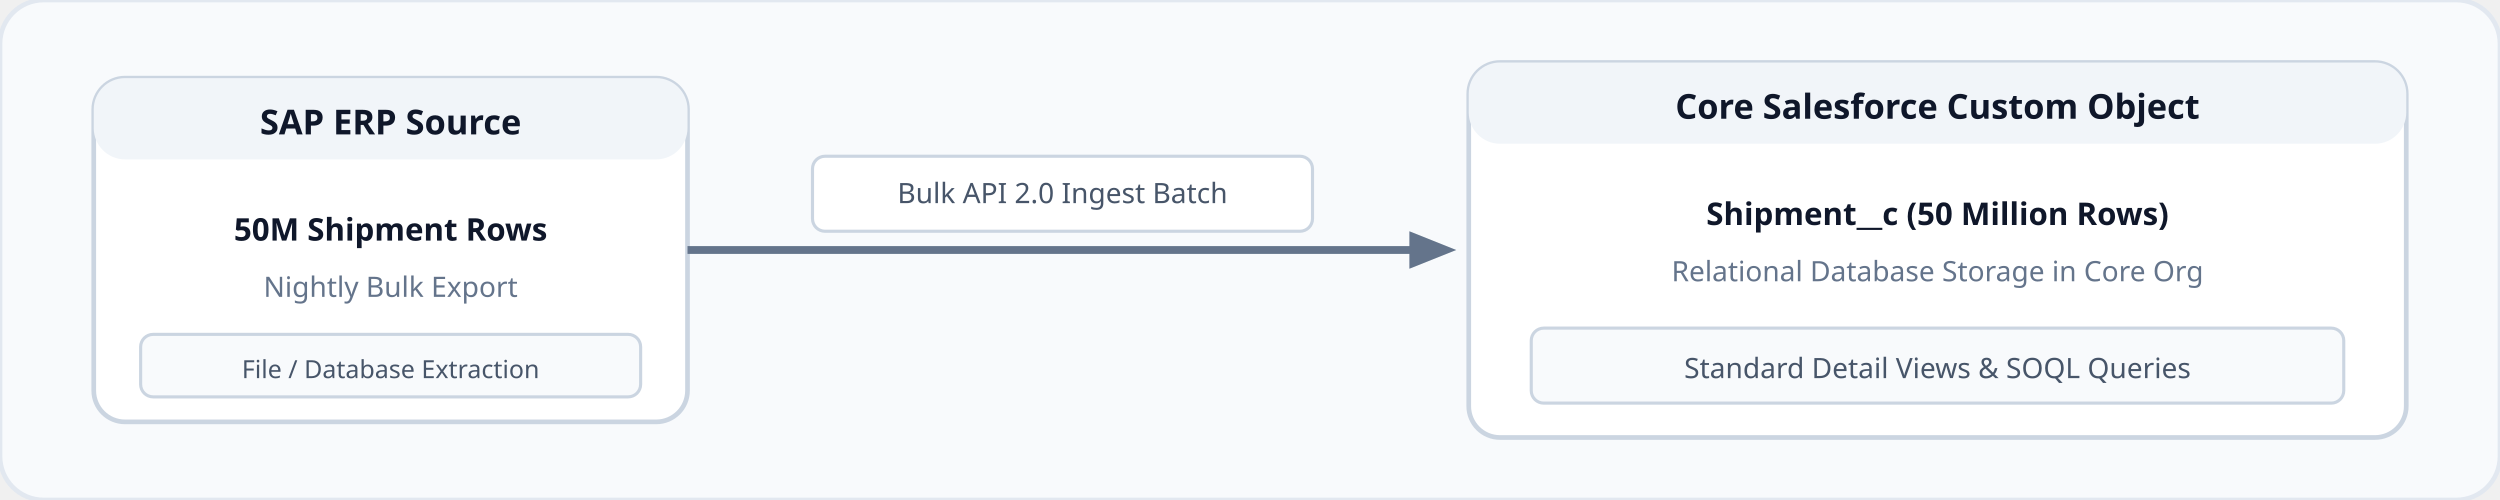
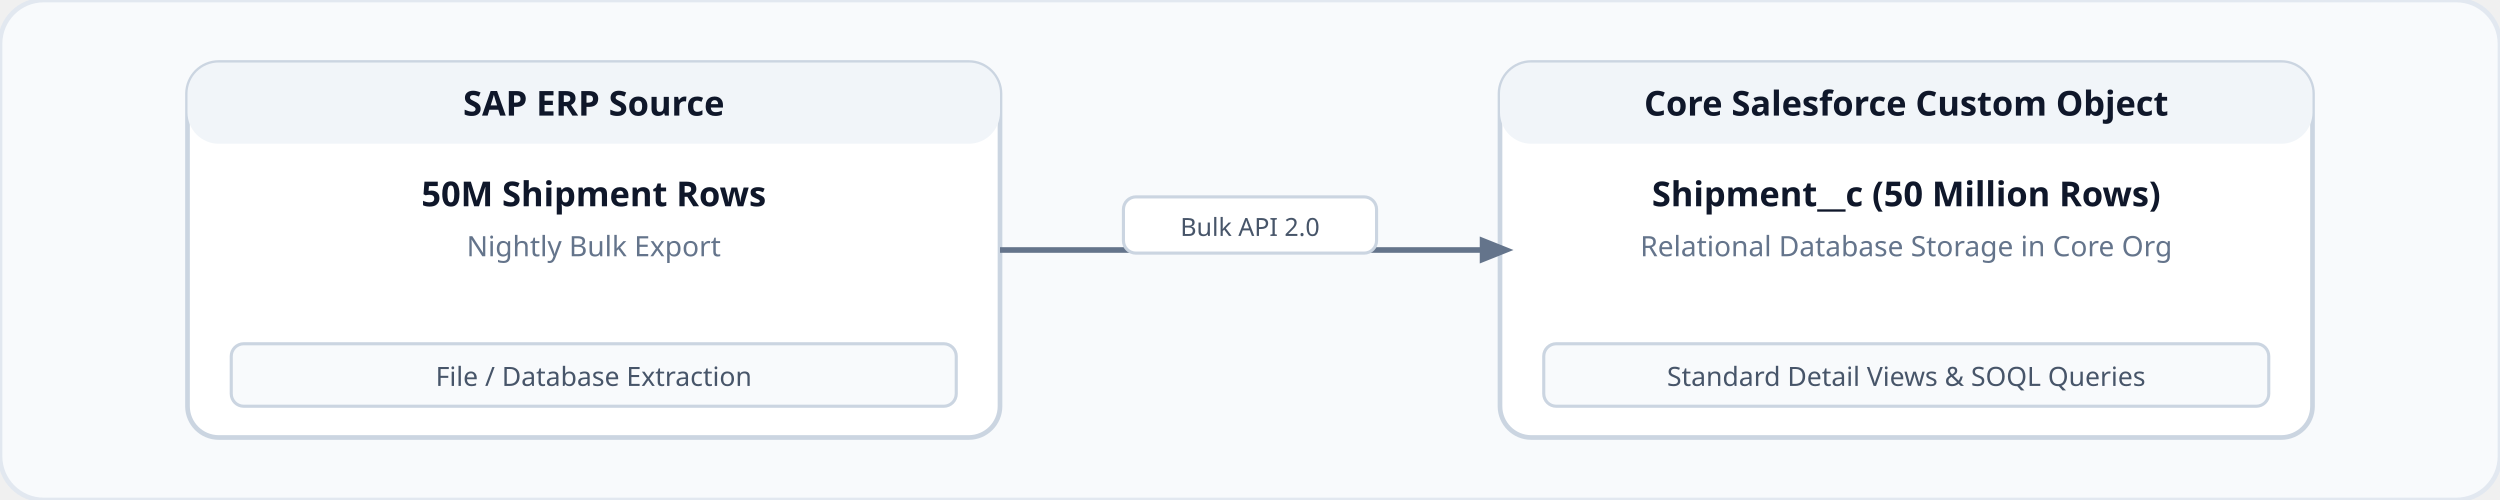
- <svg xmlns="http://www.w3.org/2000/svg" viewBox="0 0 800 160" width="100%" height="100%">
+ <svg xmlns="http://www.w3.org/2000/svg" class="diagram-svg diagram-svg--authored" viewBox="0 0 800 160" role="img" aria-labelledby="agd-00805-custom-load-topology-title agd-00805-custom-load-topology-desc">
  <defs>
-     <marker id="arrow-neutral-cust" viewBox="0 0 10 10" refX="6" refY="5" markerWidth="6" markerHeight="6" orient="auto-start-reverse">
-       <path d="M 0 1 L 10 5 L 0 9 z" fill="#64748b" />
+     <marker id="agd-00805-custom-load-topology-arrow" markerWidth="8" markerHeight="6" refX="7" refY="3" orient="auto">
+       <polygon points="0 0, 8 3, 0 6" fill="var(--diagram-svg-line, #64748b)" />
+     </marker>
+     <marker id="agd-00805-custom-load-topology-arrow-link" markerWidth="8" markerHeight="6" refX="7" refY="3" orient="auto">
+       <polygon points="0 0, 8 3, 0 6" fill="var(--diagram-svg-sky-3, #0284c7)" />
+     </marker>
+     <marker id="agd-00805-custom-load-topology-arrow-arcgym" viewBox="0 0 10 10" refX="6" refY="5" markerWidth="6" markerHeight="6" orient="auto-start-reverse">
+       <path d="M 0 1 L 10 5 L 0 9 z" fill="var(--diagram-arcgym-line, #64748b)" />
+     </marker>
+     <marker id="agd-00805-custom-load-topology-arrow-warn" viewBox="0 0 10 10" refX="6" refY="5" markerWidth="6" markerHeight="6" orient="auto-start-reverse">
+       <path d="M 0 1 L 10 5 L 0 9 z" fill="var(--diagram-arcgym-warn-border, #dc2626)" />
    </marker>
  </defs>
-   <rect width="800" height="160" rx="14" fill="#f8fafc" stroke="#e2e8f0" stroke-width="1.5" />
-   <g transform="translate(30, 25)">
-     <rect width="190" height="110" rx="10" fill="#ffffff" stroke="#cbd5e1" stroke-width="1.5" />
-     <rect width="190" height="26" rx="10" fill="#f1f5f9" />
-     <text x="95" y="18" text-anchor="middle" font-family="system-ui, sans-serif" font-size="11" font-weight="600" fill="#0f172a">SAP ERP Source</text>
-     <text x="95" y="52" text-anchor="middle" font-family="system-ui, sans-serif" font-size="10" font-weight="600" fill="#0f172a">50M Shipment Rows</text>
-     <text x="95" y="70" text-anchor="middle" font-family="system-ui, sans-serif" font-size="9" fill="#64748b">Nightly Bulk Export</text>
-     <rect x="15" y="82" width="160" height="20" rx="4" fill="#f8fafc" stroke="#cbd5e1" stroke-width="1" />
-     <text x="95" y="96" text-anchor="middle" font-family="system-ui, sans-serif" font-size="8" fill="#475569">File / Database Extraction</text>
+   <rect width="100%" height="100%" rx="14" fill="var(--diagram-arcgym-canvas-bg, #f8fafc)" stroke="var(--diagram-arcgym-canvas-border, #e2e8f0)" stroke-width="1.5" />
+   <g class="diagram-node" data-node-id="sap">
+     <rect class="diagram-node-body" x="60" y="20" width="260" height="120" rx="10" fill="var(--diagram-arcgym-card-bg, #ffffff)" stroke="var(--diagram-arcgym-card-border, #cbd5e1)" stroke-width="1.5" />
+     <rect x="60" y="20" width="260" height="26" rx="10" fill="var(--diagram-arcgym-card-header-bg, #f1f5f9)" />
+     <text x="190" y="37" text-anchor="middle" font-family="system-ui, sans-serif" font-size="11" font-weight="600" fill="var(--diagram-arcgym-card-title, #0f172a)">SAP ERP Source</text>
+     <text x="190" y="66" text-anchor="middle" font-family="system-ui, sans-serif" font-size="11" font-weight="600" fill="var(--diagram-arcgym-card-title, #0f172a)">50M Shipment Rows</text>
+     <text x="190" y="82" text-anchor="middle" font-family="system-ui, sans-serif" font-size="9" fill="var(--diagram-arcgym-card-subtitle, #64748b)">Nightly Bulk Export</text>
+     <rect x="74" y="110" width="232" height="20" rx="4" fill="var(--diagram-arcgym-badge-bg, #f8fafc)" stroke="var(--diagram-arcgym-badge-border, #cbd5e1)" stroke-width="1" />
+     <text x="190" y="123.5" text-anchor="middle" font-family="system-ui, sans-serif" font-size="8.5" font-weight="500" fill="var(--diagram-arcgym-badge-text, #475569)">File / Database Extraction</text>
  </g>
-   <path d="M 220 80 L 460 80" stroke="#64748b" stroke-width="2.5" marker-end="url(#arrow-neutral-cust)" fill="none" />
-   <rect x="260" y="50" width="160" height="24" rx="4" fill="#ffffff" stroke="#cbd5e1" stroke-width="1" />
-   <text x="340" y="65" text-anchor="middle" font-family="system-ui, sans-serif" font-size="9" font-weight="500" fill="#475569">Bulk API 2.0 Ingest Batch</text>
-   <g transform="translate(470, 20)">
-     <rect width="300" height="120" rx="10" fill="#ffffff" stroke="#cbd5e1" stroke-width="1.5" />
-     <rect width="300" height="26" rx="10" fill="#f1f5f9" />
-     <text x="150" y="18" text-anchor="middle" font-family="system-ui, sans-serif" font-size="11" font-weight="600" fill="#0f172a">Core Salesforce Custom Object</text>
-     <text x="150" y="52" text-anchor="middle" font-family="system-ui, sans-serif" font-size="10" font-weight="600" fill="#0f172a">Shipment__c (50 Million Rows)</text>
-     <text x="150" y="70" text-anchor="middle" font-family="system-ui, sans-serif" font-size="9" fill="#64748b">Relational Database Storage in Core Org</text>
-     <rect x="20" y="85" width="260" height="24" rx="4" fill="#f8fafc" stroke="#cbd5e1" stroke-width="1" />
-     <text x="150" y="101" text-anchor="middle" font-family="system-ui, sans-serif" font-size="9" fill="#475569">Standard Detail Views &amp; SOQL Queries</text>
+   <g class="diagram-node" data-node-id="custom-obj">
+     <rect class="diagram-node-body" x="480" y="20" width="260" height="120" rx="10" fill="var(--diagram-arcgym-card-bg, #ffffff)" stroke="var(--diagram-arcgym-card-border, #cbd5e1)" stroke-width="1.5" />
+     <rect x="480" y="20" width="260" height="26" rx="10" fill="var(--diagram-arcgym-card-header-bg, #f1f5f9)" />
+     <text x="610" y="37" text-anchor="middle" font-family="system-ui, sans-serif" font-size="11" font-weight="600" fill="var(--diagram-arcgym-card-title, #0f172a)">Core Salesforce Custom Object</text>
+     <text x="610" y="66" text-anchor="middle" font-family="system-ui, sans-serif" font-size="11" font-weight="600" fill="var(--diagram-arcgym-card-title, #0f172a)">Shipment__c (50 Million Rows)</text>
+     <text x="610" y="82" text-anchor="middle" font-family="system-ui, sans-serif" font-size="9" fill="var(--diagram-arcgym-card-subtitle, #64748b)">Relational Database Storage in Core Org</text>
+     <rect x="494" y="110" width="232" height="20" rx="4" fill="var(--diagram-arcgym-badge-bg, #f8fafc)" stroke="var(--diagram-arcgym-badge-border, #cbd5e1)" stroke-width="1" />
+     <text x="610" y="123.5" text-anchor="middle" font-family="system-ui, sans-serif" font-size="8.5" font-weight="500" fill="var(--diagram-arcgym-badge-text, #475569)">Standard Detail Views &amp; SOQL Queries</text>
+   </g>
+   <g class="diagram-edge" data-edge-from="sap" data-edge-to="custom-obj">
+     <path class="diagram-edge-line" d="M 320,80 L 480,80" fill="none" stroke="var(--diagram-arcgym-line, #64748b)" stroke-width="1.8" marker-end="url(#agd-00805-custom-load-topology-arrow-arcgym)" />
+     <rect class="diagram-edge-label-mask" x="359.5" y="63" width="81" height="18" rx="4" fill="var(--diagram-arcgym-pill-bg, #ffffff)" stroke="var(--diagram-arcgym-pill-border, #cbd5e1)" stroke-width="1" data-layout-role="edge-label-mask" />
+     <text class="diagram-edge-label" x="400" y="75.5" fill="var(--diagram-arcgym-line-text, #475569)" font-size="8" font-family="system-ui, sans-serif" font-weight="500" text-anchor="middle" data-layout-role="edge-label">Bulk API 2.0</text>
  </g>
</svg>
